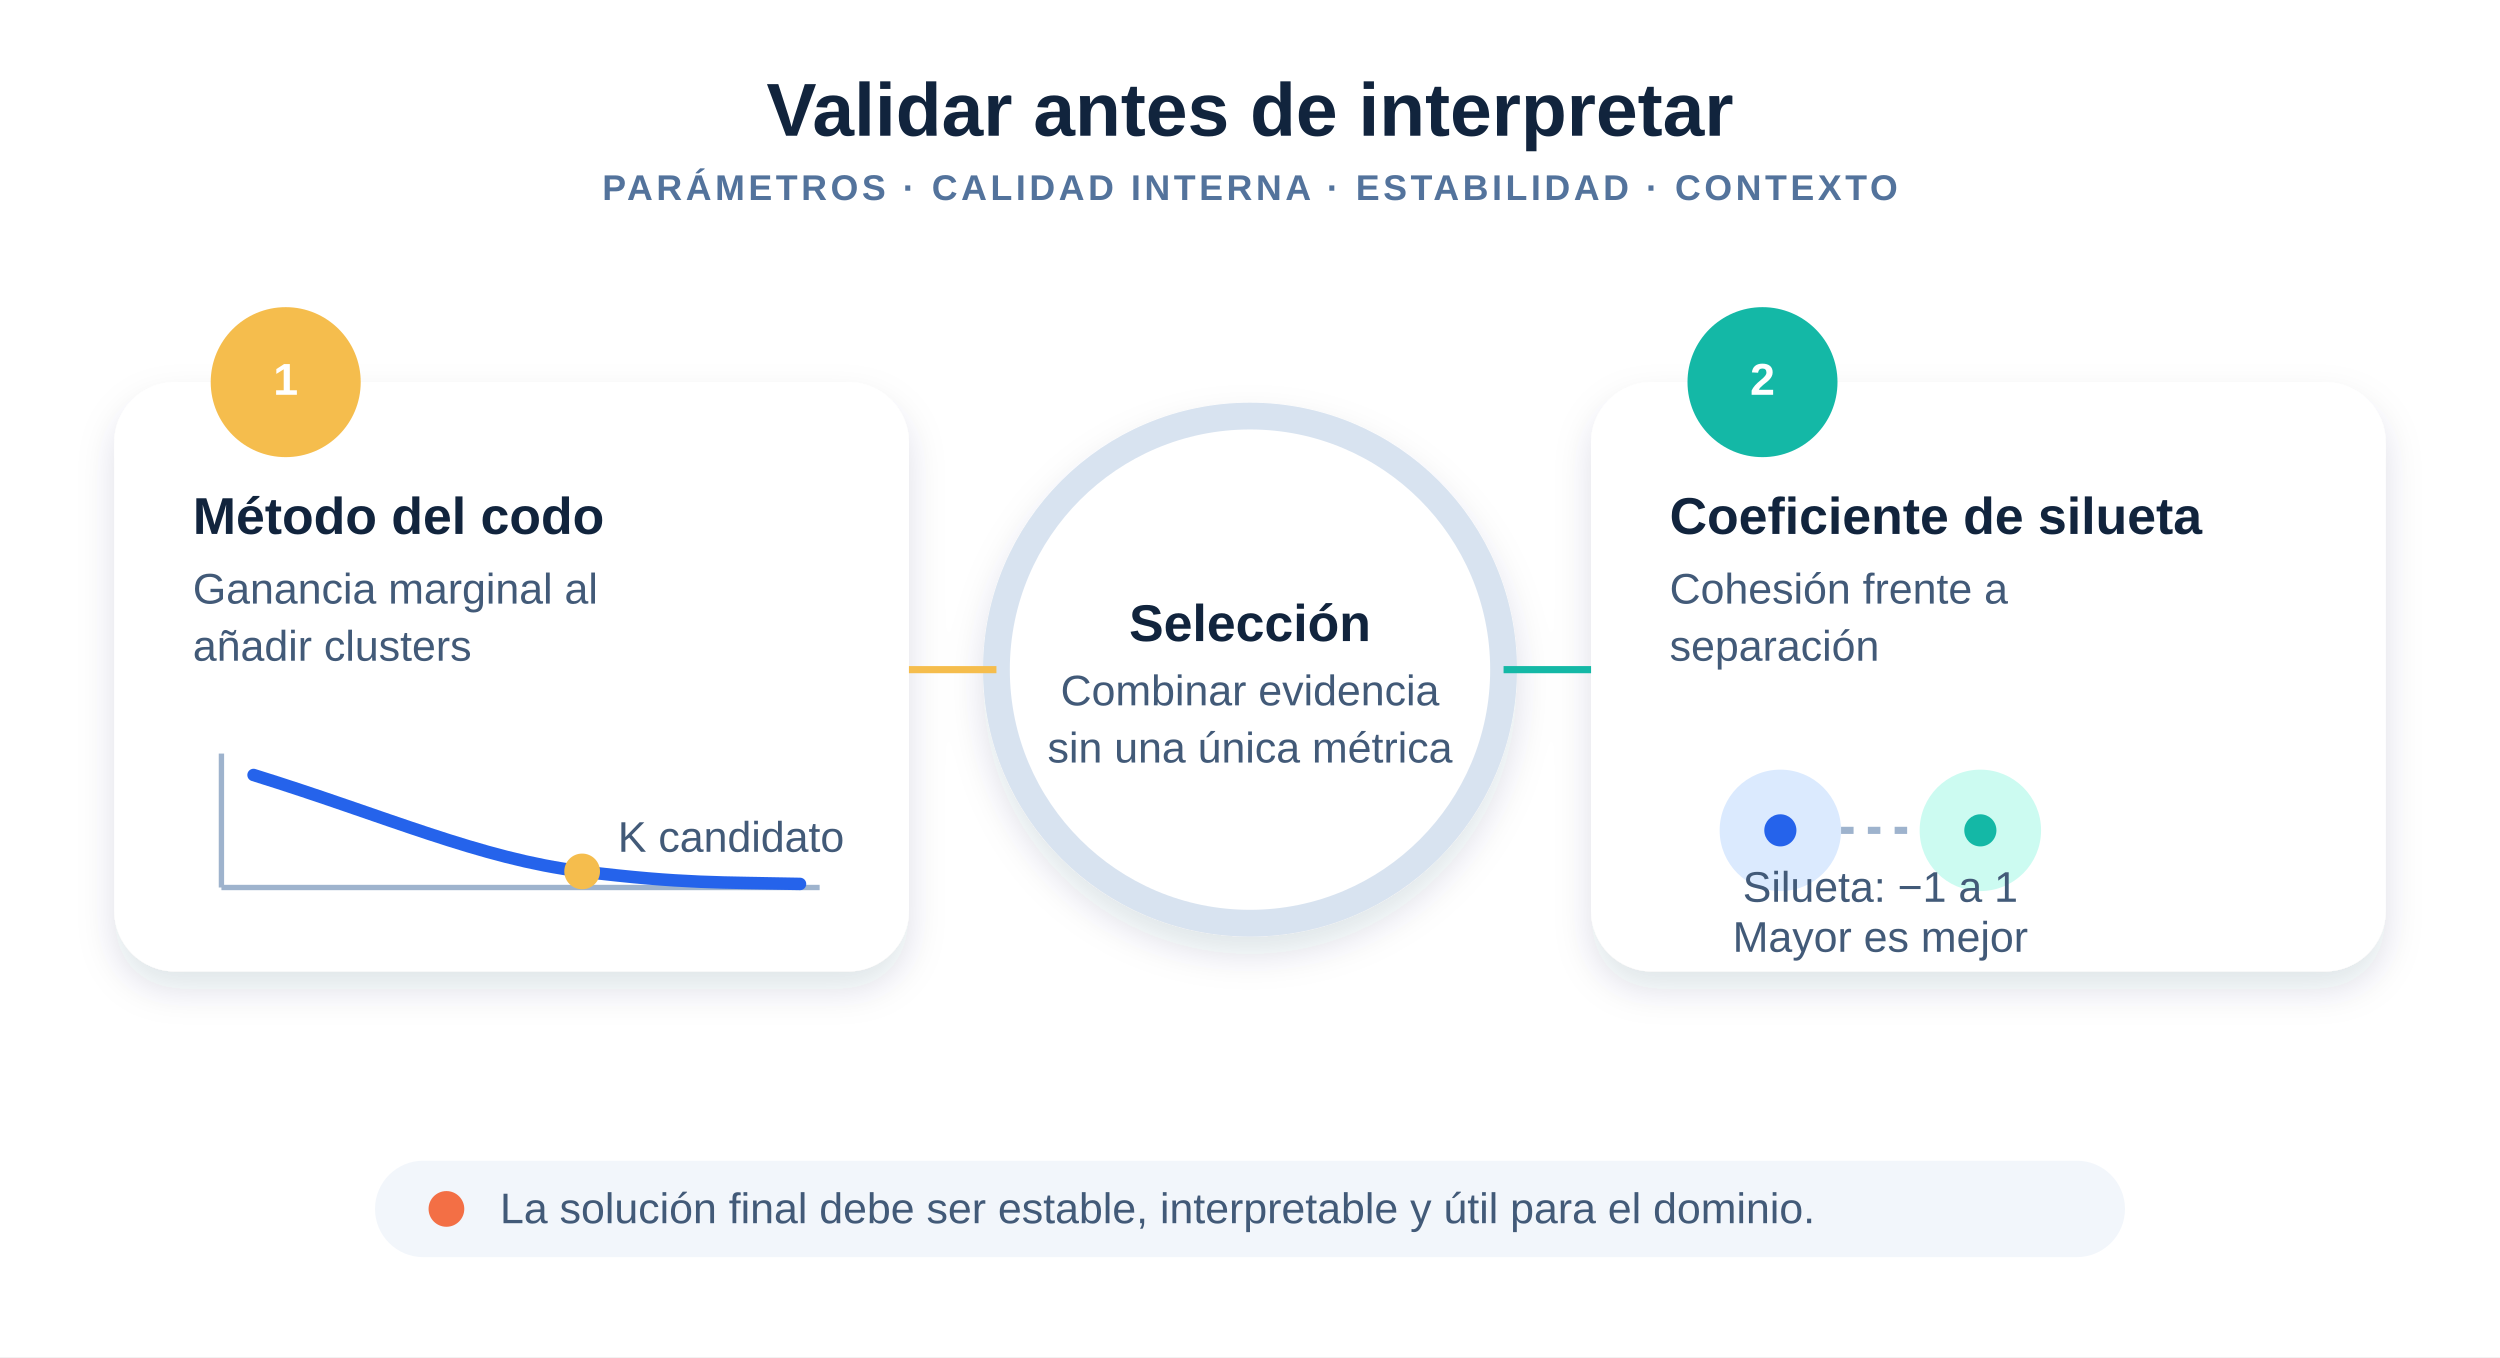
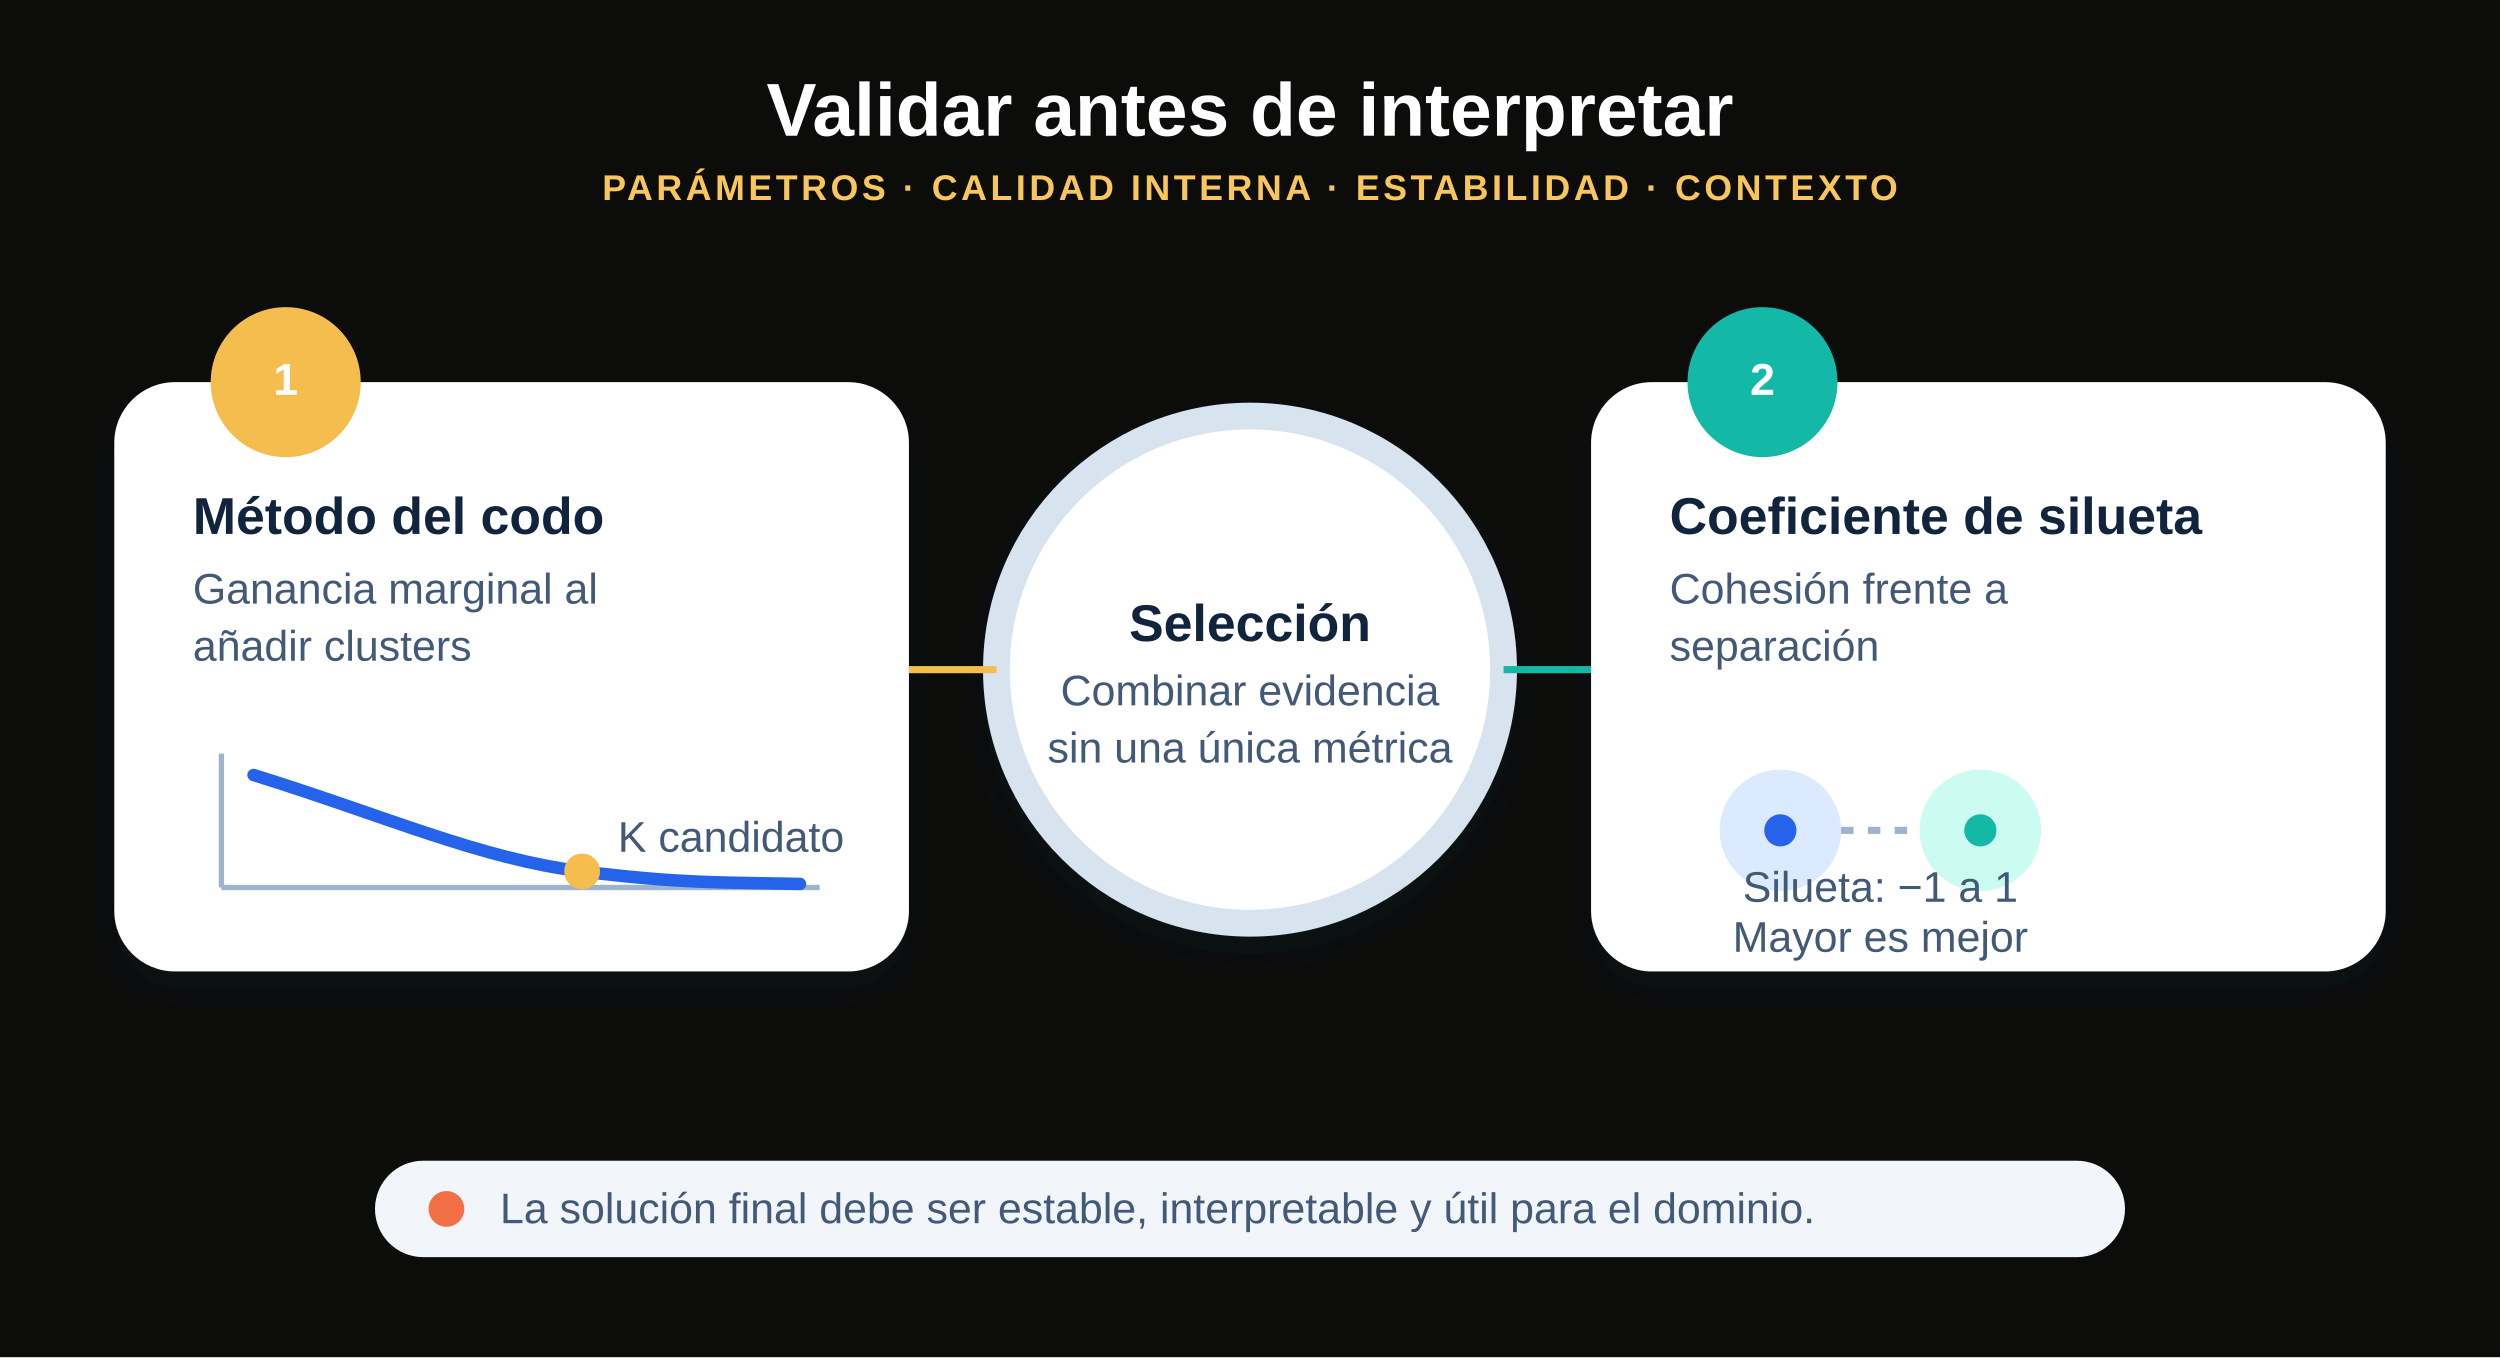
<svg xmlns="http://www.w3.org/2000/svg" viewBox="0 0 1400 760" role="img" aria-labelledby="title desc">
  <defs>
    <filter id="s">
      <feDropShadow dx="0" dy="10" stdDeviation="10" flood-color="#17335b" flood-opacity=".13" />
    </filter>
-     <style>text{font-family:Arial,Helvetica,sans-serif}.h{font-size:42px;font-weight:800;fill:#11243d}.k{font-size:20px;font-weight:700;letter-spacing:2px}.t{font-size:29px;font-weight:800;fill:#11243d}.p{font-size:24px;fill:#425a78}.w{font-size:25px;font-weight:800;fill:#fff}</style>
+     <style>text{font-family:Arial,Helvetica,sans-serif}.h{font-size:42px;font-weight:800;fill:#fff}.k{font-size:20px;font-weight:700;letter-spacing:2px}.t{font-size:29px;font-weight:800;fill:#11243d}.p{font-size:24px;fill:#425a78}.w{font-size:25px;font-weight:800;fill:#fff}</style>
  </defs>
-   <rect width="1400" height="760" fill="#fff" />
-   <text x="700" y="76" text-anchor="middle" class="h">Validar antes de interpretar</text>
-   <text x="700" y="112" text-anchor="middle" class="k" fill="#53739c">PARÁMETROS · CALIDAD INTERNA · ESTABILIDAD · CONTEXTO</text>
+   <rect width="1400" height="760" fill="#0c0d0b" />
+   <text x="700" y="76" text-anchor="middle" class="h" fill="#fff">Validar antes de interpretar</text>
+   <text x="700" y="112" text-anchor="middle" class="k" fill="#f8c65a">PARÁMETROS · CALIDAD INTERNA · ESTABILIDAD · CONTEXTO</text>
  <g filter="url(#s)">
    <rect x="64" y="214" width="445" height="330" rx="34" fill="#fff" />
    <circle cx="700" cy="375" r="142" fill="#fff" stroke="#d8e3f0" stroke-width="15" />
    <rect x="891" y="214" width="445" height="330" rx="34" fill="#fff" />
  </g>
  <g fill="none" stroke-width="4">
    <path d="M509 375h49" stroke="#f5bd4d" />
    <path d="M842 375h49" stroke="#14b8a6" />
  </g>
  <text x="700" y="359" text-anchor="middle" class="t">Selección</text>
  <text x="700" y="395" text-anchor="middle" class="p">Combinar evidencia</text>
  <text x="700" y="427" text-anchor="middle" class="p">sin una única métrica</text>
  <circle cx="160" cy="214" r="42" fill="#f5bd4d" />
  <text x="160" y="214" text-anchor="middle" dominant-baseline="middle" class="w">1</text>
  <text x="108" y="299" class="t">Método del codo</text>
  <text x="108" y="338" class="p">Ganancia marginal al</text>
  <text x="108" y="370" class="p">añadir clusters</text>
  <g transform="translate(124 422)">
    <path d="M0 75H335M0 0V75" stroke="#9eb3cd" stroke-width="3" />
    <path d="M18 12C92 35 145 59 202 66S280 72 324 73" fill="none" stroke="#2563eb" stroke-width="7" stroke-linecap="round" />
    <circle cx="202" cy="66" r="10" fill="#f5bd4d" />
    <text x="222" y="55" class="p">K candidato</text>
  </g>
  <circle cx="987" cy="214" r="42" fill="#14b8a6" />
  <text x="987" y="214" text-anchor="middle" dominant-baseline="middle" class="w">2</text>
  <text x="935" y="299" class="t">Coeficiente de silueta</text>
  <text x="935" y="338" class="p">Cohesión frente a</text>
  <text x="935" y="370" class="p">separación</text>
  <g transform="translate(949 423)">
    <circle cx="48" cy="42" r="34" fill="#dbeafe" />
    <circle cx="48" cy="42" r="9" fill="#2563eb" />
    <circle cx="160" cy="42" r="34" fill="#ccfbf1" />
    <circle cx="160" cy="42" r="9" fill="#14b8a6" />
    <path d="M82 42h44" stroke="#9eb3cd" stroke-width="4" stroke-dasharray="7 8" />
    <text x="104" y="82" text-anchor="middle" class="p">Silueta: −1 a 1</text>
    <text x="104" y="110" text-anchor="middle" class="p">Mayor es mejor</text>
  </g>
  <rect x="210" y="650" width="980" height="54" rx="27" fill="#f2f6fb" />
  <circle cx="250" cy="677" r="10" fill="#f36f45" />
  <text x="280" y="685" class="p">La solución final debe ser estable, interpretable y útil para el dominio.</text>
</svg>
